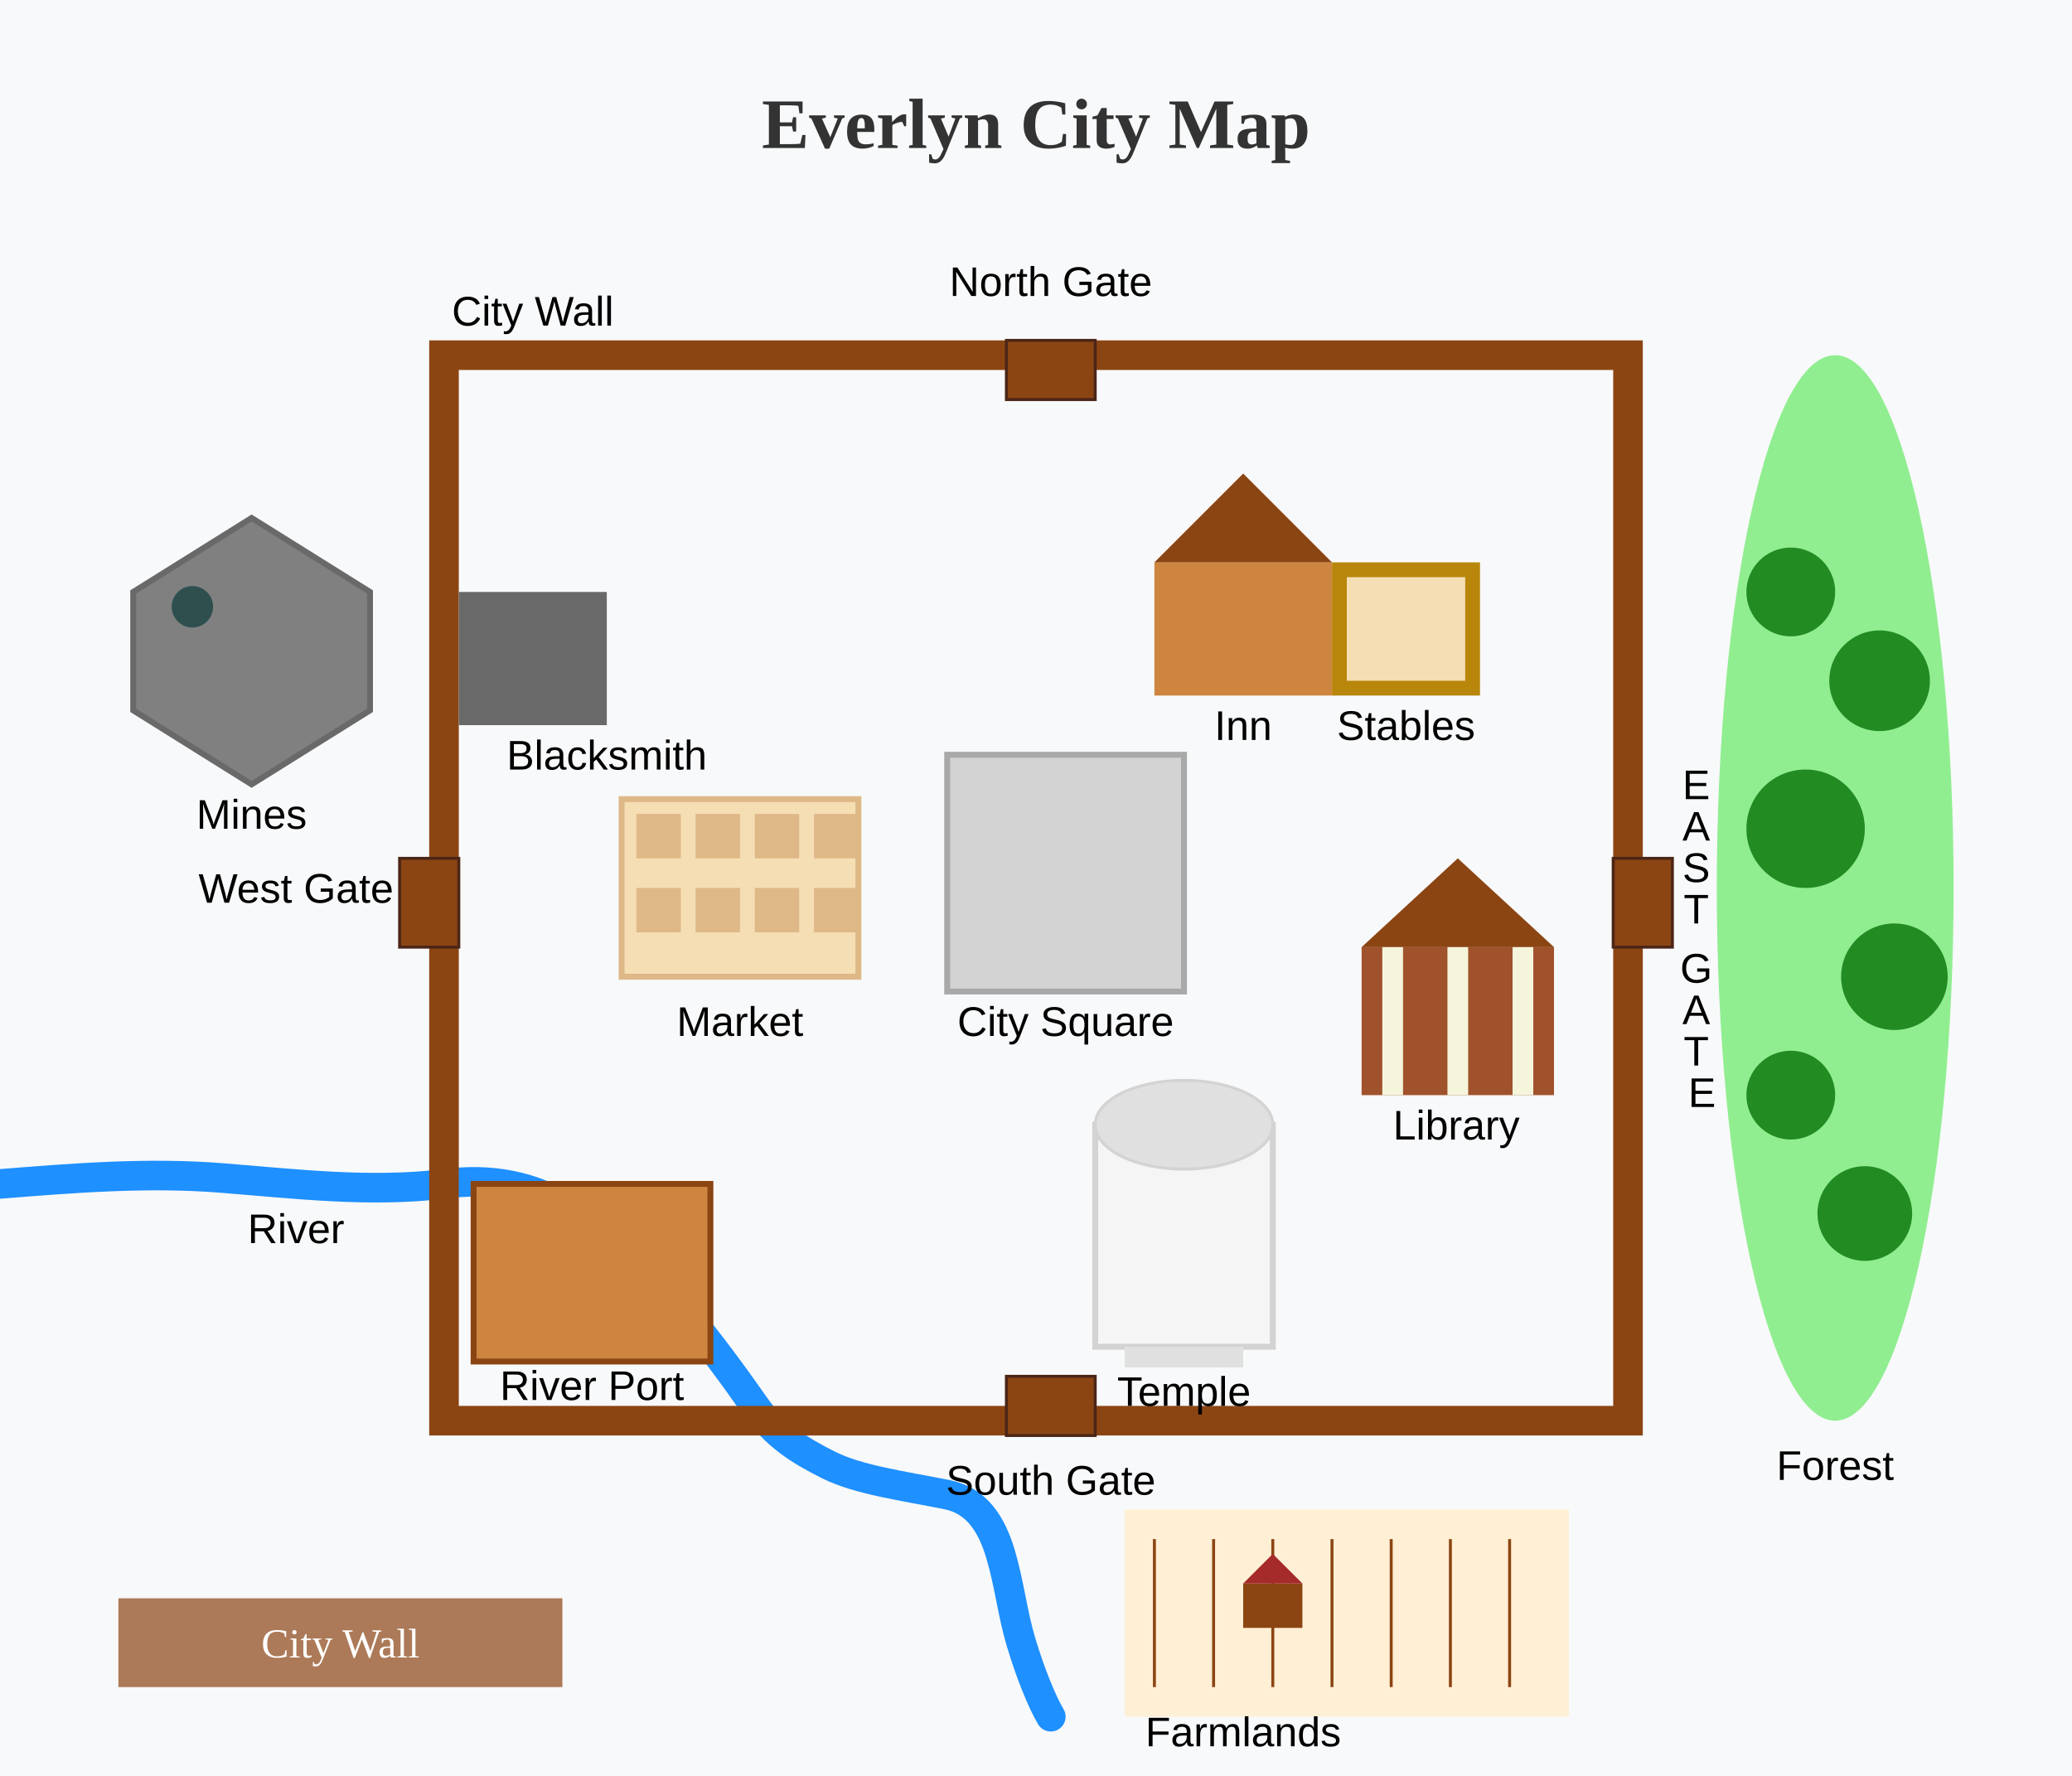
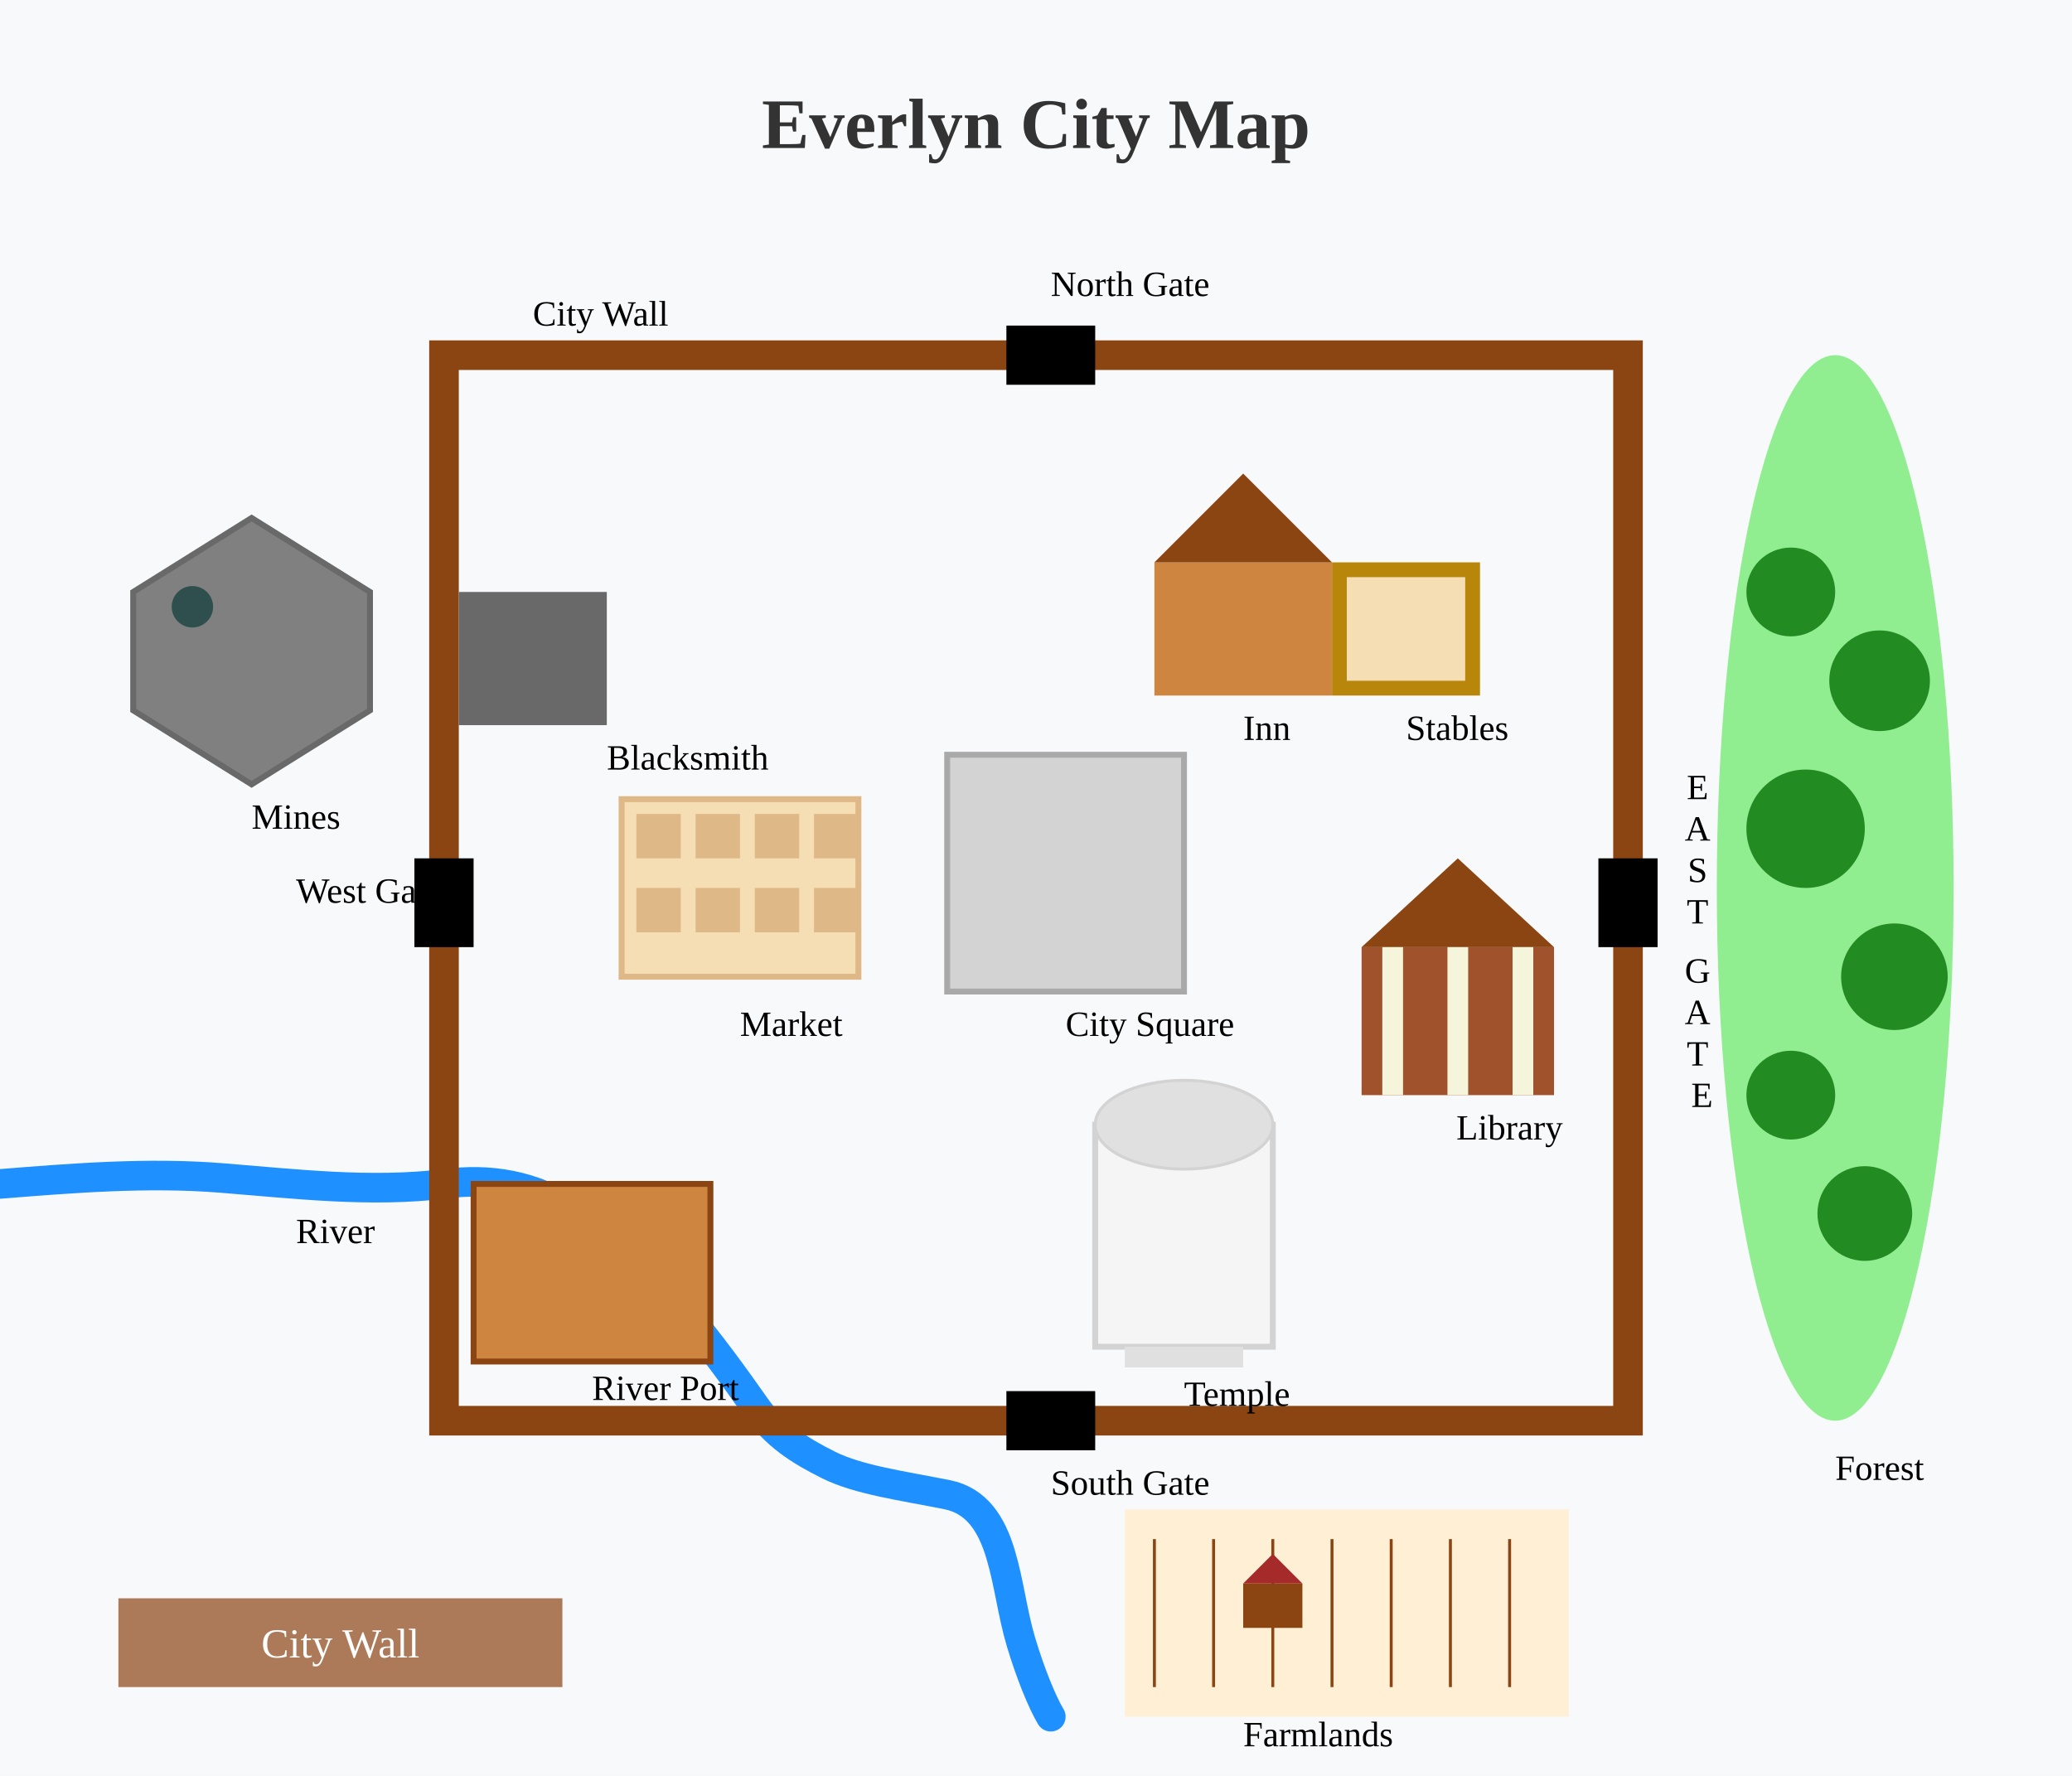
<svg xmlns="http://www.w3.org/2000/svg" viewBox="0 0 700 600">
-   <style>
-     /* Define the pulse animation */
-     @keyframes pulse {
-       0% { filter: brightness(0.8); }
-       50% { filter: brightness(1.2); }
-       100% { filter: brightness(0.8); }
-     }
-     
-     /* Active Location with pulsing effect */
-     .location.active {
-       animation: pulse 2s infinite ease-in-out;
-     }
-     
-     /* Base Location Styling */
-     .location {
-       cursor: pointer;
-       transition: all 0.3s ease;
-     }
-     
-     /* Hover Effect */
-     .location:hover {
-       filter: brightness(1.2);
-     }
-     
-     /* Location Text */
-     .location-text {
-       font-family: Arial, sans-serif;
-       text-anchor: middle;
-       font-size: 14px;
-       pointer-events: none;
-     }
- 
-     /* Gates */
-     .gate {
-       fill: #8B4513;
-       stroke: #4B2617;
-       stroke-width: 1;
-     }
-   </style>
-   <rect width="700" height="600" fill="#f8f9fa" />
+   <rect class="map-background" width="700" height="600" fill="#f8f9fa" />
  <g class="location" id="location-river" data-location="River">
    <path d="M0,400               C25,398 50,396 75,398              C100,400 125,403 150,400               C165,398 180,400 195,410              C210,420 220,430 230,442              C240,454 248,465 255,475              C262,485 270,490 280,495              C290,500 305,502 320,505              C330,507 335,515 338,525              C341,535 342,545 345,555              C348,565 352,575 355,580" fill="none" stroke="#1E90FF" stroke-width="10" stroke-linecap="round" stroke-linejoin="round" />
    <text x="100" y="420" class="location-text">River</text>
  </g>
  <g class="location" id="location-river-port" data-location="River Port">
    <rect x="160" y="400" width="80" height="60" fill="#CD853F" stroke="#8B4513" stroke-width="2" />
    <text x="200" y="473" class="location-text">River Port</text>
  </g>
  <g class="location" id="location-city-wall" data-location="City Wall">
    <rect x="150" y="120" width="400" height="360" fill="none" stroke="#8B4513" stroke-width="10" />
    <text x="180" y="110" class="location-text">City Wall</text>
  </g>
  <g class="location" id="location-north-gate" data-location="North Gate">
-     <rect x="340" y="115" width="30" height="20" class="gate" />
+     <rect x="340" y="110" width="30" height="20" class="gate" />
    <text x="355" y="100" class="location-text">North Gate</text>
  </g>
  <g class="location" id="location-south-gate" data-location="South Gate">
-     <rect x="340" y="465" width="30" height="20" class="gate" />
+     <rect x="340" y="470" width="30" height="20" class="gate" />
    <text x="355" y="505" class="location-text">South Gate</text>
  </g>
  <g class="location" id="location-east-gate" data-location="East Gate">
-     <rect x="545" y="290" width="20" height="30" class="gate" />
+     <rect x="540" y="290" width="20" height="30" class="gate" />
    <text x="575" y="270" class="location-text" style="text-anchor: middle">
      <tspan x="575" dy="0">E</tspan>
      <tspan x="575" dy="14">A</tspan>
      <tspan x="575" dy="14">S</tspan>
      <tspan x="575" dy="14">T</tspan>
      <tspan x="575" dy="20">G</tspan>
      <tspan x="575" dy="14">A</tspan>
      <tspan x="575" dy="14">T</tspan>
      <tspan x="575" dy="14">E</tspan>
    </text>
  </g>
  <g class="location" id="location-west-gate" data-location="West Gate">
-     <rect x="135" y="290" width="20" height="30" class="gate" />
+     <rect x="140" y="290" width="20" height="30" class="gate" />
    <text x="100" y="305" class="location-text">West Gate</text>
  </g>
  <g class="location" id="location-forest" data-location="Forest">
    <ellipse cx="620" cy="300" rx="40" ry="180" fill="#90EE90" />
    <circle cx="605" cy="200" r="15" fill="#228B22" />
    <circle cx="635" cy="230" r="17" fill="#228B22" />
    <circle cx="610" cy="280" r="20" fill="#228B22" />
    <circle cx="640" cy="330" r="18" fill="#228B22" />
    <circle cx="605" cy="370" r="15" fill="#228B22" />
    <circle cx="630" cy="410" r="16" fill="#228B22" />
    <text x="620" y="500" class="location-text">Forest</text>
  </g>
  <g class="location" id="location-mines" data-location="Mines">
    <path d="M45,200 L85,175 L125,200 L125,240 L85,265 L45,240 Z" fill="#808080" stroke="#696969" stroke-width="2" />
    <circle cx="65" cy="205" r="7" fill="#2F4F4F" />
    <text x="85" y="280" class="location-text">Mines</text>
  </g>
  <g class="location" id="location-city-square" data-location="City Square">
    <rect x="320" y="255" width="80" height="80" fill="#D3D3D3" stroke="#A9A9A9" stroke-width="2" />
    <text x="360" y="350" class="location-text">City Square</text>
  </g>
  <g class="location" id="location-inn" data-location="Inn">
    <rect x="390" y="190" width="60" height="45" fill="#CD853F" />
    <polygon points="390,190 420,160 450,190" fill="#8B4513" />
    <text x="420" y="250" class="location-text">Inn</text>
  </g>
  <g class="location" id="location-stables" data-location="Stables">
    <rect x="450" y="190" width="50" height="45" fill="#B8860B" />
    <rect x="455" y="195" width="40" height="35" fill="#F5DEB3" />
    <text x="475" y="250" class="location-text">Stables</text>
  </g>
  <g class="location" id="location-market" data-location="Market">
    <g transform="translate(250, 300)">
      <rect x="-40" y="-30" width="80" height="60" fill="#F5DEB3" stroke="#DEB887" stroke-width="2" />
      <rect x="-35" y="-25" width="15" height="15" fill="#DEB887" />
      <rect x="-15" y="-25" width="15" height="15" fill="#DEB887" />
      <rect x="5" y="-25" width="15" height="15" fill="#DEB887" />
      <rect x="25" y="-25" width="15" height="15" fill="#DEB887" />
      <rect x="-35" y="0" width="15" height="15" fill="#DEB887" />
      <rect x="-15" y="0" width="15" height="15" fill="#DEB887" />
      <rect x="5" y="0" width="15" height="15" fill="#DEB887" />
      <rect x="25" y="0" width="15" height="15" fill="#DEB887" />
    </g>
    <text x="250" y="350" class="location-text">Market</text>
  </g>
  <g class="location" id="location-blacksmith" data-location="Blacksmith">
    <rect x="155" y="200" width="50" height="45" fill="#696969" />
    <text x="205" y="260" class="location-text">Blacksmith</text>
  </g>
  <g class="location" id="location-temple" data-location="Temple">
    <rect x="370" y="380" width="60" height="75" fill="#F5F5F5" stroke="#D3D3D3" stroke-width="2" />
    <ellipse cx="400" cy="380" rx="30" ry="15" fill="#E0E0E0" stroke="#D3D3D3" stroke-width="1" />
    <rect x="380" y="455" width="40" height="7" fill="#E0E0E0" />
    <text x="400" y="475" class="location-text">Temple</text>
  </g>
  <g class="location" id="location-library" data-location="Library">
    <rect x="460" y="320" width="65" height="50" fill="#A0522D" />
    <polygon points="460,320 492.5,290 525,320" fill="#8B4513" />
    <rect x="467" y="320" width="7" height="50" fill="#F5F5DC" />
    <rect x="489" y="320" width="7" height="50" fill="#F5F5DC" />
    <rect x="511" y="320" width="7" height="50" fill="#F5F5DC" />
    <text x="492" y="385" class="location-text">Library</text>
  </g>
  <g class="location" id="location-farmlands-east" data-location="Farmlands">
    <rect x="380" y="510" width="150" height="70" fill="#FFEFD5" />
    <line x1="390" y1="520" x2="390" y2="570" stroke="#8B4513" stroke-width="1" />
    <line x1="410" y1="520" x2="410" y2="570" stroke="#8B4513" stroke-width="1" />
    <line x1="430" y1="520" x2="430" y2="570" stroke="#8B4513" stroke-width="1" />
    <line x1="450" y1="520" x2="450" y2="570" stroke="#8B4513" stroke-width="1" />
    <line x1="470" y1="520" x2="470" y2="570" stroke="#8B4513" stroke-width="1" />
    <line x1="490" y1="520" x2="490" y2="570" stroke="#8B4513" stroke-width="1" />
    <line x1="510" y1="520" x2="510" y2="570" stroke="#8B4513" stroke-width="1" />
    <rect x="420" y="535" width="20" height="15" fill="#8B4513" />
    <polygon points="420,535 430,525 440,535" fill="#A52A2A" />
    <text x="420" y="590" class="location-text">Farmlands</text>
  </g>
  <text x="350" y="50" text-anchor="middle" font-size="24" font-weight="bold" fill="#333">Everlyn City Map</text>
  <rect x="40" y="540" width="150" height="30" fill="#8B4513" stroke="none" opacity="0.7" />
  <text x="115" y="560" text-anchor="middle" fill="white" font-size="14">City Wall</text>
</svg>
